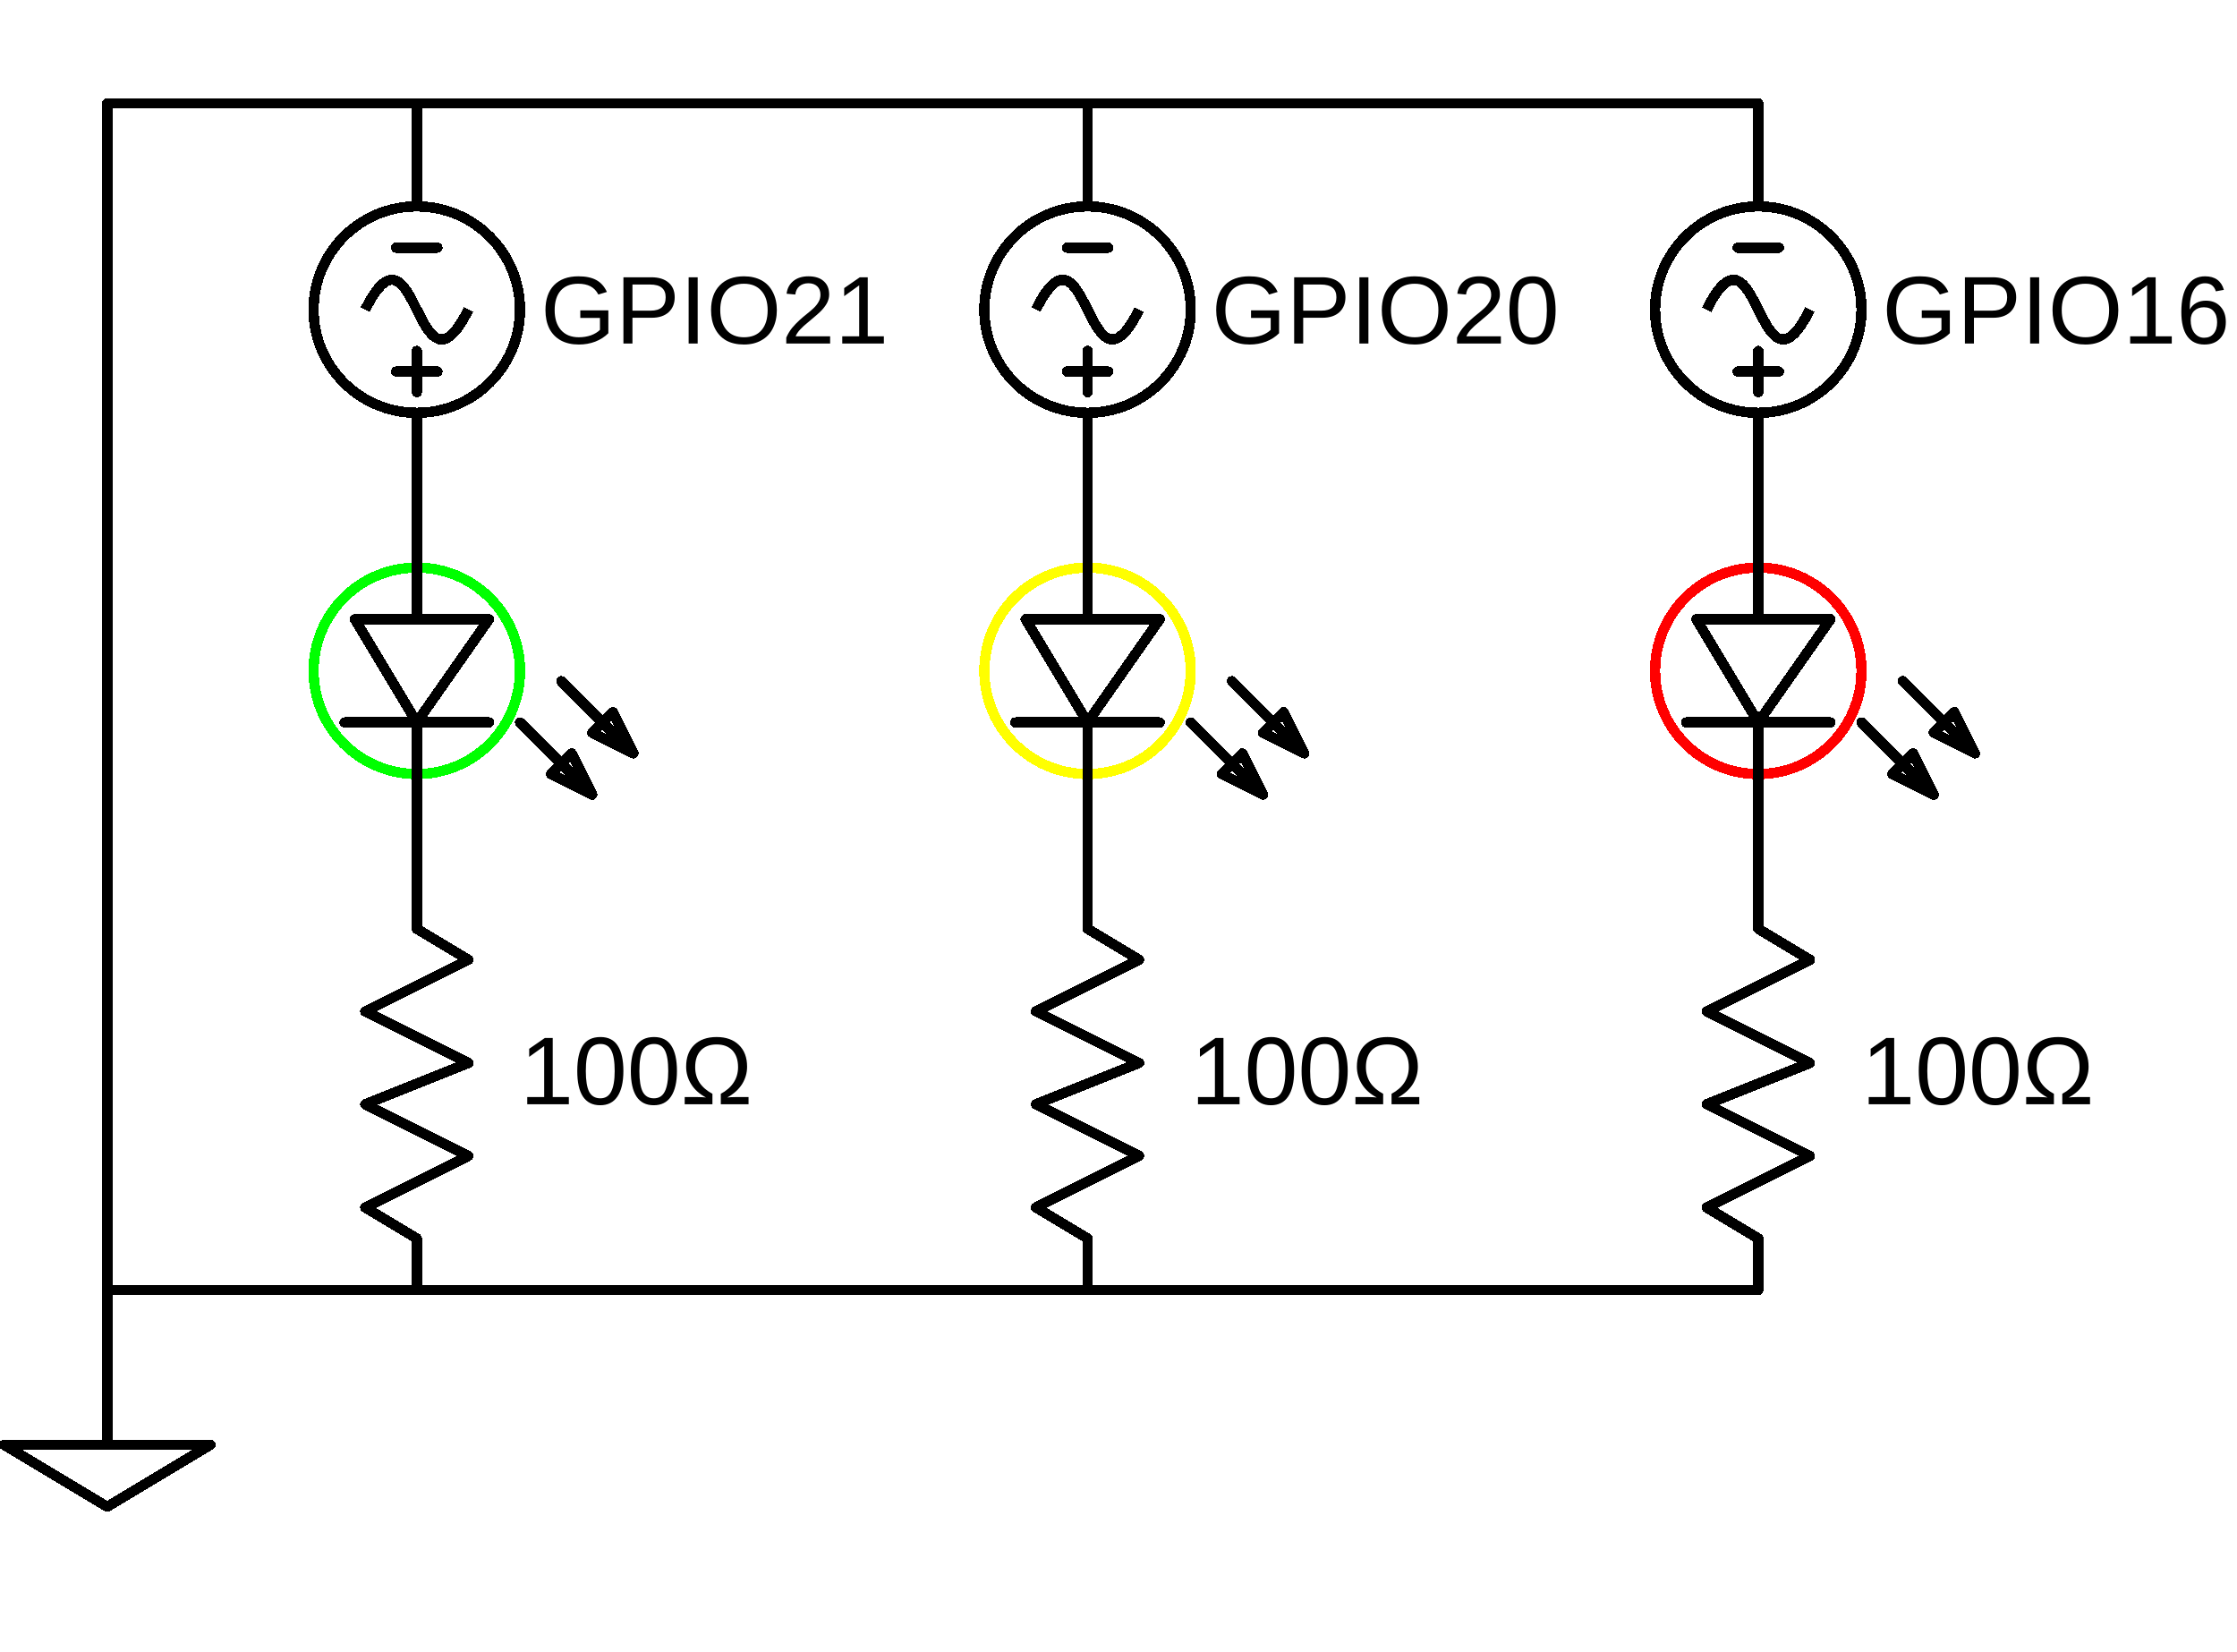
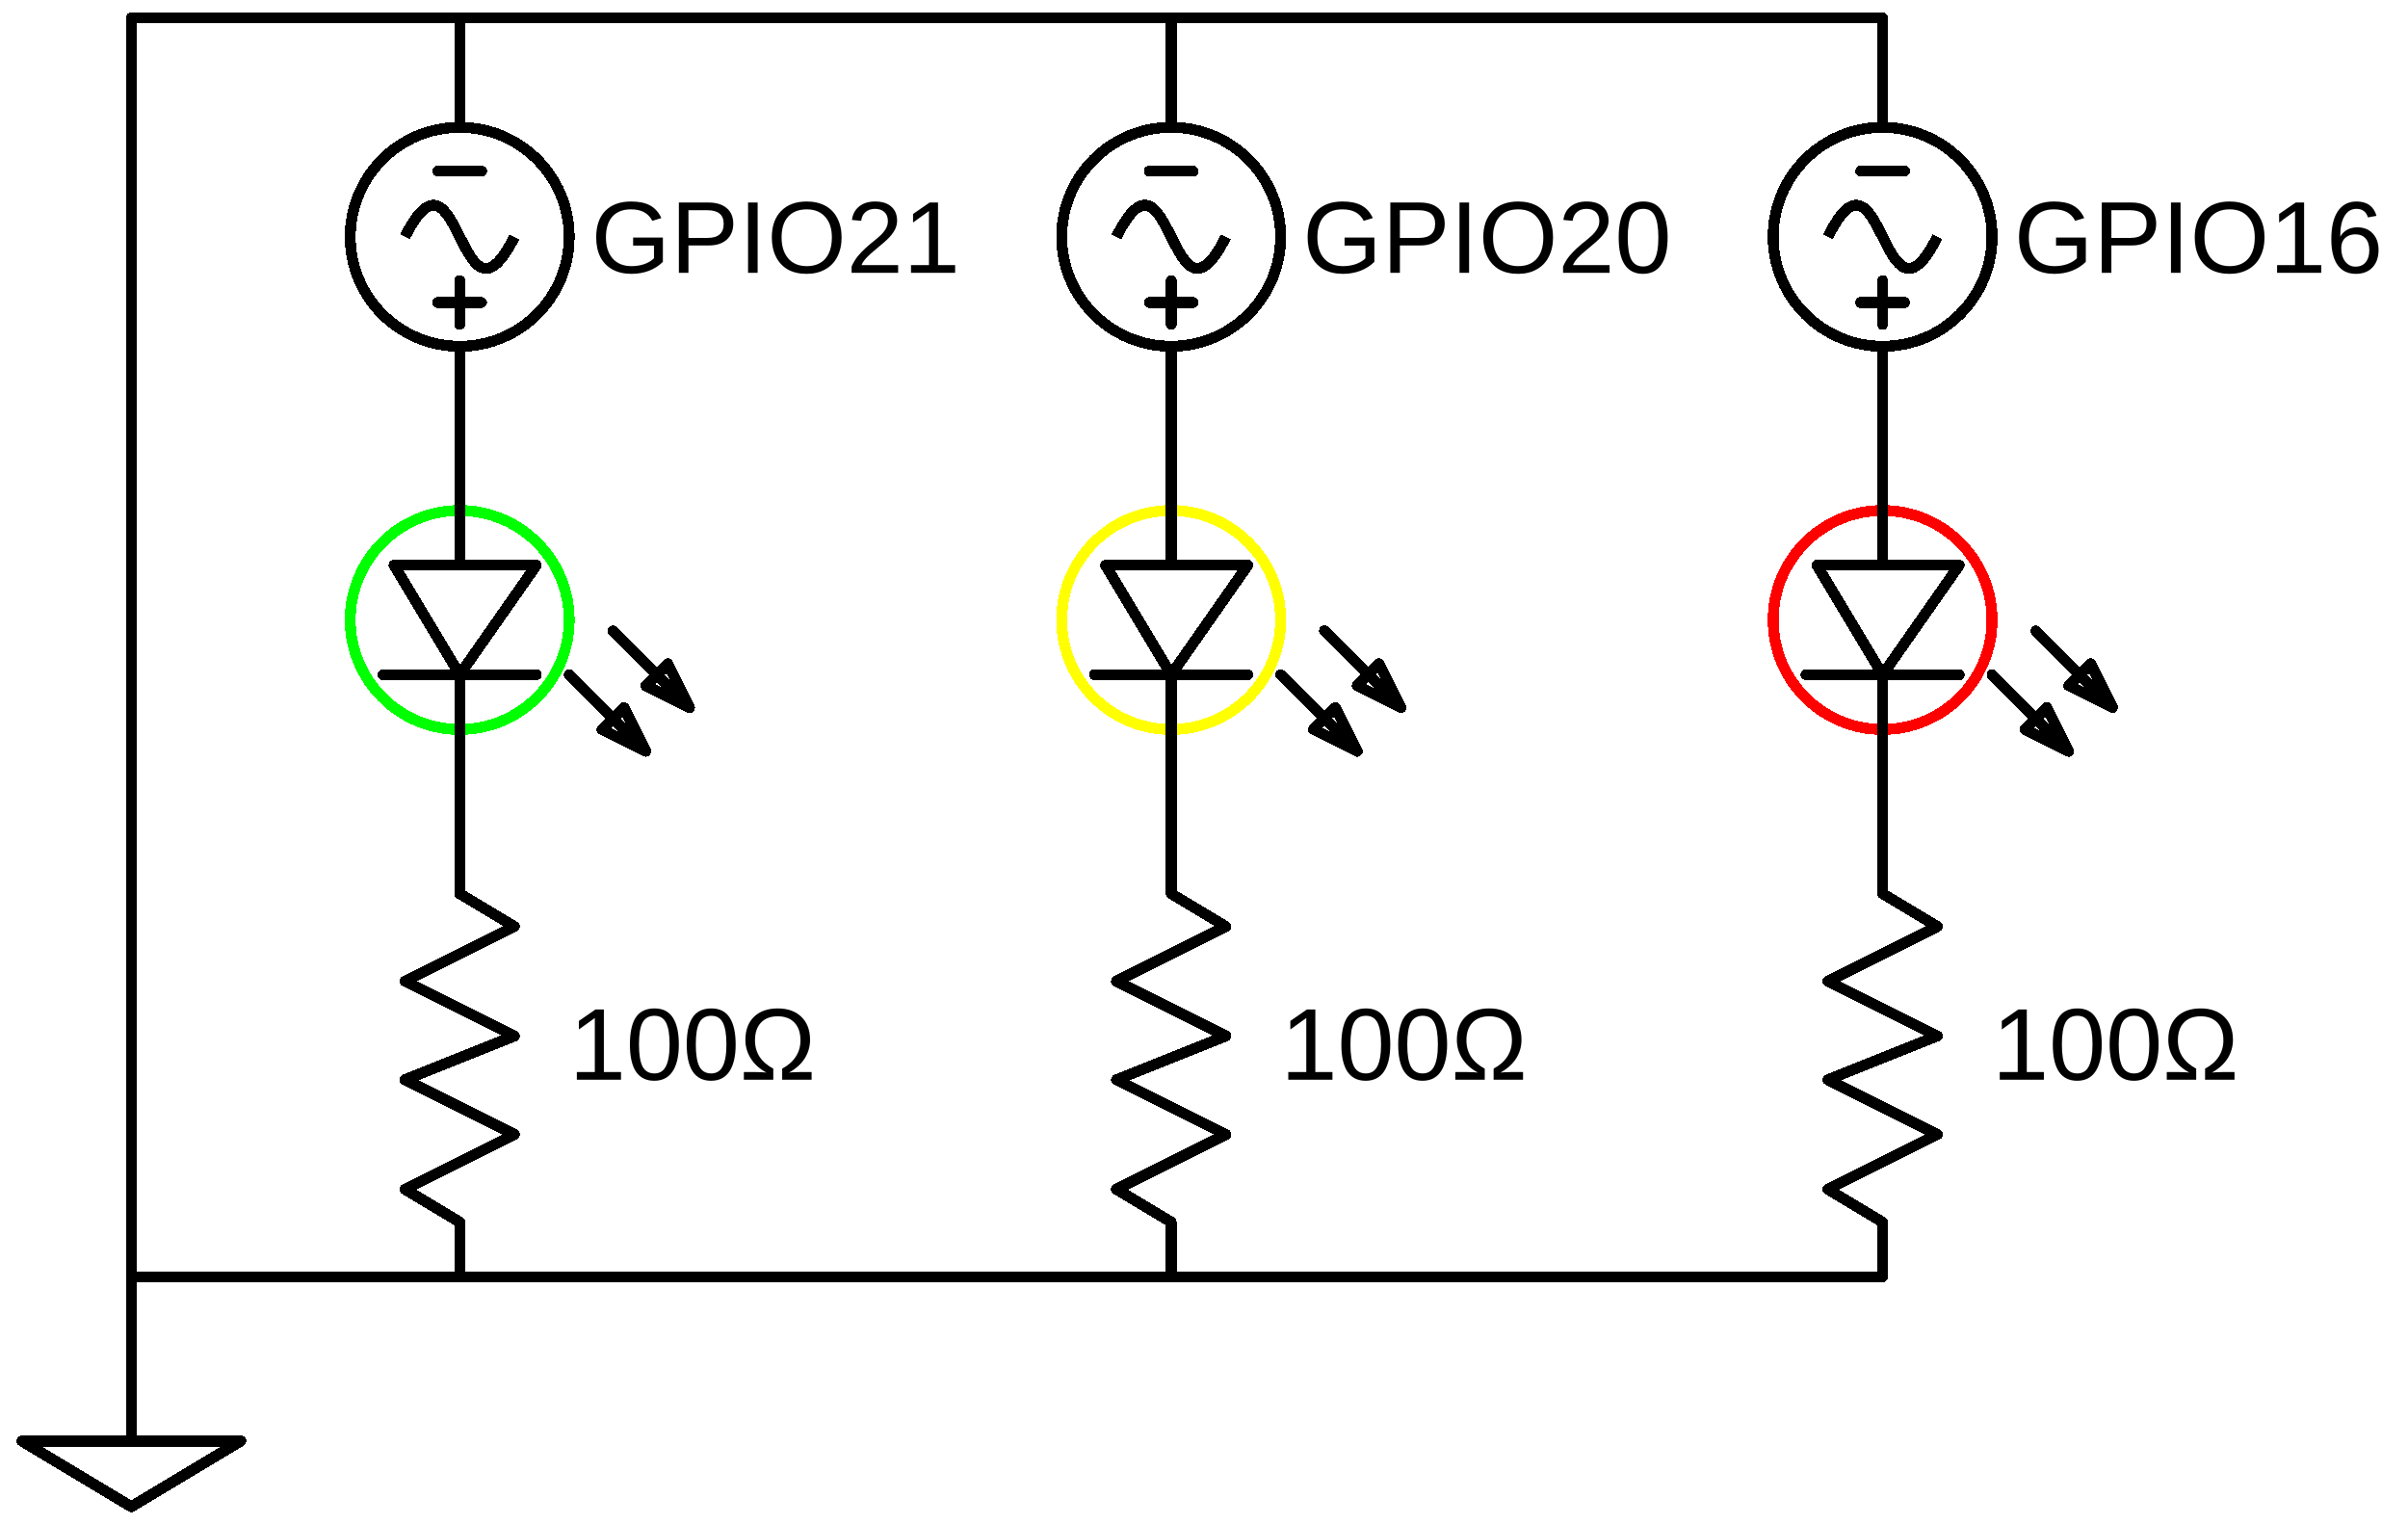
- <svg xmlns="http://www.w3.org/2000/svg" width="1169" height="862.8" viewBox="253 -650 200 160">
+ <svg xmlns="http://www.w3.org/2000/svg" width="1169" height="740" viewBox="243 -637 220 130">
  <style type="text/css">
        path, polyline, polygon {stroke-linejoin:round;}
        rect, circle, ellipse, polyline, line, polygon, path {shape-rendering:crispEdges;}
    </style>
  <g id="g1" c_spiceCmd="null" c_para="Prefix Start`1`" importFlag="0" c_portOfADImportHack="" c_transformList="">
    <g c_origin="285,-545" c_para="package`AXIAL-0.3`nameAlias`Value(Ω)`Resistance`1k`Contributor`EasyEDA`BOM_Supplier Part``BOM_Supplier`YUJING`spicePre`R`spiceSymbolName`Resistor_US`BOM_Manufacturer Part``" c_partid="part_lib_gge78c71d2f62eacab4" id="gge78c71d2f62eacab4" locked="0" c_shapetype="group" c_etype="pinpart" puuid="b9efc06d0fb742f99a478d48de211eb9" uuid="a5cb8fc803084158bb825edf2c7447ef" convert_to_pcb="yes" add_into_bom="yes" c_rotation="90">
      <g c_partid="part_annotation" id="gge161" c_shapetype="group">
        <text c_note="note_name" x="295" y="-543" fill="#000000" font-family="Arial" font-size="7pt" font-weight="" font-style="" dominant-baseline="" text-anchor="start">100Ω
                </text>
      </g>
      <g c_partid="part_annotation" id="gge495" display="none" c_shapetype="group">
        <text c_note="note_pre" x="585.68" y="-1116.05" fill="#000000" font-family="Arial" font-size="7pt" font-weight="" font-style="" dominant-baseline="" text-anchor="start">R1
                </text>
      </g>
      <polyline points="285 -530 280 -533 290 -538 280 -543 290 -547 280 -552 290 -557 285 -560" stroke="#000000" id="gge83" locked="0" stroke-width="1" fill="none" stroke-linecap="round" />
      <g c_partid="part_pin" c_etype="pinpart" c_show="show" c_elec="0" c_spicepin="1" c_origin="285,-525" id="gge84" locked="0" c_rotation="270">
        <text x="285" y="-534" font-family="Verdana" font-size="7pt" fill="#000" text-anchor="start" c_pinname="1" display="none" transform="rotate(270,285,-534)">1
                </text>
        <text x="281" y="-526" font-family="Verdana" font-size="7pt" fill="#000" text-anchor="end" c_pinnumber="1" display="none" transform="rotate(270,281,-526)">1
                </text>
        <circle c_pindot="true" class="pindot" cx="285" cy="-525" r="2" fill="none" stroke="none" />
        <path d="M 285 -525 v -5" fill="none" stroke="#000" stroke-width="1" />
        <circle cx="285" cy="-527" r="3" stroke="#000" fill="none" stroke-width="1" display="none" />
        <path d="M 288 -530 L 285 -533 L 282 -530" fill="none" stroke="#000" stroke-width="1" display="none" />
      </g>
      <g c_partid="part_pin" c_etype="pinpart" c_show="show" c_elec="0" c_spicepin="2" c_origin="285,-565" id="gge91" locked="0" c_rotation="90">
        <text x="285" y="-556" font-family="Verdana" font-size="7pt" fill="#000" text-anchor="end" c_pinname="2" display="none" transform="rotate(270,285,-556)">2
                </text>
        <text x="281" y="-564" font-family="Verdana" font-size="7pt" fill="#000" text-anchor="start" c_pinnumber="2" display="none" transform="rotate(270,281,-564)">2
                </text>
        <circle c_pindot="true" class="pindot" cx="285" cy="-565" r="2" fill="none" stroke="none" />
        <path d="M 285 -565 v 5" fill="none" stroke="#000" stroke-width="1" />
        <circle cx="285" cy="-563" r="3" stroke="#000" fill="none" stroke-width="1" display="none" />
        <path d="M 282 -560 L 285 -557 L 288 -560" fill="none" stroke="#000" stroke-width="1" display="none" />
      </g>
    </g>
    <g c_origin="350,-545" c_para="package`AXIAL-0.3`nameAlias`Value(Ω)`Resistance`1k`Contributor`EasyEDA`BOM_Supplier Part``BOM_Supplier`YUJING`spicePre`R`spiceSymbolName`Resistor_US`BOM_Manufacturer Part``" c_partid="part_lib_gge543a464c979b68c9" id="gge543a464c979b68c9" locked="0" c_shapetype="group" c_etype="pinpart" puuid="b9efc06d0fb742f99a478d48de211eb9" uuid="a5cb8fc803084158bb825edf2c7447ef" convert_to_pcb="yes" add_into_bom="yes" c_rotation="90">
      <g c_partid="part_annotation" id="gge497" c_shapetype="group">
        <text c_note="note_name" x="360" y="-543" fill="#000000" font-family="Arial" font-size="7pt" font-weight="" font-style="" dominant-baseline="" text-anchor="start">100Ω
                </text>
      </g>
      <g c_partid="part_annotation" id="gge102" c_shapetype="group">
        <text c_note="note_pre" x="751.25" y="-262" fill="#000000" font-family="Arial" font-size="7pt" font-weight="" font-style="" dominant-baseline="" text-anchor="start">R2
                </text>
      </g>
      <polyline points="350 -530 345 -533 355 -538 345 -543 355 -547 345 -552 355 -557 350 -560" stroke="#000000" id="gge104" locked="0" stroke-width="1" fill="none" stroke-linecap="round" />
      <g c_partid="part_pin" c_etype="pinpart" c_show="show" c_elec="0" c_spicepin="1" c_origin="350,-525" id="gge105" locked="0" c_rotation="270">
        <text x="350" y="-534" font-family="Verdana" font-size="7pt" fill="#000" text-anchor="start" c_pinname="1" display="none" transform="rotate(270,350,-534)">1
                </text>
        <text x="346" y="-526" font-family="Verdana" font-size="7pt" fill="#000" text-anchor="end" c_pinnumber="1" display="none" transform="rotate(270,346,-526)">1
                </text>
        <circle c_pindot="true" class="pindot" cx="350" cy="-525" r="2" fill="none" stroke="none" />
        <path d="M 350 -525 v -5" fill="none" stroke="#000" stroke-width="1" />
        <circle cx="350" cy="-527" r="3" stroke="#000" fill="none" stroke-width="1" display="none" />
        <path d="M 353 -530 L 350 -533 L 347 -530" fill="none" stroke="#000" stroke-width="1" display="none" />
      </g>
      <g c_partid="part_pin" c_etype="pinpart" c_show="show" c_elec="0" c_spicepin="2" c_origin="350,-565" id="gge112" locked="0" c_rotation="90">
        <text x="350" y="-556" font-family="Verdana" font-size="7pt" fill="#000" text-anchor="end" c_pinname="2" display="none" transform="rotate(270,350,-556)">2
                </text>
        <text x="346" y="-564" font-family="Verdana" font-size="7pt" fill="#000" text-anchor="start" c_pinnumber="2" display="none" transform="rotate(270,346,-564)">2
                </text>
        <circle c_pindot="true" class="pindot" cx="350" cy="-565" r="2" fill="none" stroke="none" />
        <path d="M 350 -565 v 5" fill="none" stroke="#000" stroke-width="1" />
        <circle cx="350" cy="-563" r="3" stroke="#000" fill="none" stroke-width="1" display="none" />
        <path d="M 347 -560 L 350 -557 L 353 -560" fill="none" stroke="#000" stroke-width="1" display="none" />
      </g>
    </g>
    <g c_origin="415,-545" c_para="package`AXIAL-0.3`nameAlias`Value(Ω)`Resistance`1k`Contributor`EasyEDA`BOM_Supplier Part``BOM_Supplier`YUJING`spicePre`R`spiceSymbolName`Resistor_US`BOM_Manufacturer Part``" c_partid="part_lib_gge2c09a53177c8a342" id="gge2c09a53177c8a342" locked="0" c_shapetype="group" c_etype="pinpart" puuid="b9efc06d0fb742f99a478d48de211eb9" uuid="a5cb8fc803084158bb825edf2c7447ef" convert_to_pcb="yes" add_into_bom="yes" c_rotation="90">
      <g c_partid="part_annotation" id="gge121" c_shapetype="group">
        <text c_note="note_name" x="425" y="-543" fill="#000000" font-family="Arial" font-size="7pt" font-weight="" font-style="" dominant-baseline="" text-anchor="start">100Ω
                </text>
      </g>
      <g c_partid="part_annotation" id="gge123" c_shapetype="group">
        <text c_note="note_pre" x="816.25" y="-262" fill="#000000" font-family="Arial" font-size="7pt" font-weight="" font-style="" dominant-baseline="" text-anchor="start">R3
                </text>
      </g>
      <polyline points="415 -530 410 -533 420 -538 410 -543 420 -547 410 -552 420 -557 415 -560" stroke="#000000" id="gge125" locked="0" stroke-width="1" fill="none" stroke-linecap="round" />
      <g c_partid="part_pin" c_etype="pinpart" c_show="show" c_elec="0" c_spicepin="1" c_origin="415,-525" id="gge126" locked="0" c_rotation="270">
        <text x="415" y="-534" font-family="Verdana" font-size="7pt" fill="#000" text-anchor="start" c_pinname="1" display="none" transform="rotate(270,415,-534)">1
                </text>
        <text x="411" y="-526" font-family="Verdana" font-size="7pt" fill="#000" text-anchor="end" c_pinnumber="1" display="none" transform="rotate(270,411,-526)">1
                </text>
        <circle c_pindot="true" class="pindot" cx="415" cy="-525" r="2" fill="none" stroke="none" />
        <path d="M 415 -525 v -5" fill="none" stroke="#000" stroke-width="1" />
        <circle cx="415" cy="-527" r="3" stroke="#000" fill="none" stroke-width="1" display="none" />
        <path d="M 418 -530 L 415 -533 L 412 -530" fill="none" stroke="#000" stroke-width="1" display="none" />
      </g>
      <g c_partid="part_pin" c_etype="pinpart" c_show="show" c_elec="0" c_spicepin="2" c_origin="415,-565" id="gge133" locked="0" c_rotation="90">
        <text x="415" y="-556" font-family="Verdana" font-size="7pt" fill="#000" text-anchor="end" c_pinname="2" display="none" transform="rotate(270,415,-556)">2
                </text>
        <text x="411" y="-564" font-family="Verdana" font-size="7pt" fill="#000" text-anchor="start" c_pinnumber="2" display="none" transform="rotate(270,411,-564)">2
                </text>
        <circle c_pindot="true" class="pindot" cx="415" cy="-565" r="2" fill="none" stroke="none" />
        <path d="M 415 -565 v 5" fill="none" stroke="#000" stroke-width="1" />
        <circle cx="415" cy="-563" r="3" stroke="#000" fill="none" stroke-width="1" display="none" />
        <path d="M 412 -560 L 415 -557 L 418 -560" fill="none" stroke="#000" stroke-width="1" display="none" />
      </g>
    </g>
    <g c_origin="285,-585" c_para="package``nameAlias`Model`catid`20`spicePre`X`link``spiceSymbolName`LED`Contributor`仿真库绘制`Color`Green`BOM_Supplier Part``BOM_Supplier``NameDisplay`0`BOM_Manufacturer Part``" c_partid="part_lib_ggea416ac01426d0624" id="ggea416ac01426d0624" locked="0" c_shapetype="group" c_etype="pinpart" puuid="" uuid="8d4db5be82ea40728bee6ee8a1231479" convert_to_pcb="yes" add_into_bom="yes" c_rotation="270">
      <g c_partid="part_annotation" id="gge257" display="none" c_shapetype="group">
        <text c_note="note_name" x="308" y="-573" fill="#000000" font-family="Arial" font-size="7pt" font-weight="" font-style="" dominant-baseline="" text-anchor="start">LED
                </text>
      </g>
      <g c_partid="part_annotation" id="gge363" display="none" c_shapetype="group">
        <text c_note="note_pre" x="598.5" y="-1231.48" fill="#000000" font-family="Arial" font-size="7pt" font-weight="" font-style="" dominant-baseline="" text-anchor="start">LED1
                </text>
      </g>
      <ellipse cx="285" cy="-585" rx="10" ry="10" id="gge261" locked="0" stroke="#00FF00" stroke-width="1" fill="none" />
      <polyline points="278 -580 292 -580" stroke="#000000" id="gge262" locked="0" stroke-width="1" fill="none" stroke-linecap="round" />
      <path d="M 279 -590 L 285 -580 L 292 -590 Z " id="gge263" locked="0" c_etype="" stroke="#000000" stroke-width="1" fill="none" />
      <g c_partid="part_pin" c_etype="pinpart" c_show="show" c_elec="0" c_spicepin="2" c_origin="285,-565" id="gge264" locked="0" c_rotation="270">
        <text x="288" y="-583" font-family="Verdana" font-size="7pt" fill="#0000FF" text-anchor="start" c_pinname="-" display="none" transform="rotate(270,288,-583)">-
                </text>
        <text x="284" y="-574" font-family="Verdana" font-size="7pt" fill="#0000FF" text-anchor="end" c_pinnumber="2" display="none" transform="rotate(270,284,-574)">2
                </text>
        <circle c_pindot="true" class="pindot" cx="285" cy="-565" r="2" fill="none" stroke="none" />
        <path d="M 285 -565 v -15" fill="none" stroke="#000000" stroke-width="1" />
        <circle cx="285" cy="-577" r="3" stroke="#000000" fill="none" stroke-width="1" display="none" />
        <path d="M 288 -580 L 285 -583 L 282 -580" fill="none" stroke="#000000" stroke-width="1" display="none" />
      </g>
      <g c_partid="part_pin" c_etype="pinpart" c_show="show" c_elec="0" c_spicepin="1" c_origin="285,-605" id="gge271" locked="0" c_rotation="90">
        <text x="288" y="-587" font-family="Verdana" font-size="7pt" fill="#0000FF" text-anchor="end" c_pinname="+" display="none" transform="rotate(270,288,-587)">+
                </text>
        <text x="284" y="-596" font-family="Verdana" font-size="7pt" fill="#0000FF" text-anchor="start" c_pinnumber="1" display="none" transform="rotate(270,284,-596)">1
                </text>
        <circle c_pindot="true" class="pindot" cx="285" cy="-605" r="2" fill="none" stroke="none" />
        <path d="M 285 -605 v 15" fill="none" stroke="#000000" stroke-width="1" />
        <circle cx="285" cy="-593" r="3" stroke="#000000" fill="none" stroke-width="1" display="none" />
        <path d="M 282 -590 L 285 -587 L 288 -590" fill="none" stroke="#000000" stroke-width="1" display="none" />
      </g>
      <polygon points="306 -577 304 -581 302 -579" stroke="#000000" id="gge278" locked="0" stroke-width="1" fill="none" stroke-linecap="round" />
      <polygon points="302 -573 300 -577 298 -575" stroke="#000000" id="gge279" locked="0" stroke-width="1" fill="none" stroke-linecap="round" />
      <polyline points="299 -584 306 -577" stroke="#000000" id="gge280" locked="0" stroke-width="1" fill="none" stroke-linecap="round" />
      <polyline points="295 -580 302 -573" stroke="#000000" id="gge281" locked="0" stroke-width="1" fill="none" stroke-linecap="round" />
    </g>
    <g c_origin="350,-585" c_para="package``nameAlias`Model`catid`20`spicePre`X`link``spiceSymbolName`LED`Contributor`仿真库绘制`Color`Yellow`BOM_Supplier Part``BOM_Supplier``NameDisplay`0`BOM_Manufacturer Part``" c_partid="part_lib_gge0401712e68b152c8" id="gge0401712e68b152c8" locked="0" c_shapetype="group" c_etype="pinpart" puuid="" uuid="8d4db5be82ea40728bee6ee8a1231479" convert_to_pcb="yes" add_into_bom="yes" c_rotation="270">
      <g c_partid="part_annotation" id="gge284" display="none" c_shapetype="group">
        <text c_note="note_name" x="-50" y="-878" fill="#000000" font-family="Arial" font-size="7pt" font-weight="" font-style="" dominant-baseline="" text-anchor="start">LED
                </text>
      </g>
      <g c_partid="part_annotation" id="gge364" display="none" c_shapetype="group">
        <text c_note="note_pre" x="743.5" y="-1231.48" fill="#000000" font-family="Arial" font-size="7pt" font-weight="" font-style="" dominant-baseline="" text-anchor="start">LED2
                </text>
      </g>
      <ellipse cx="350" cy="-585" rx="10" ry="10" id="gge288" locked="0" stroke="#FFFF00" stroke-width="1" fill="none" />
      <polyline points="343 -580 357 -580" stroke="#000000" id="gge289" locked="0" stroke-width="1" fill="none" stroke-linecap="round" />
      <path d="M 344 -590 L 350 -580 L 357 -590 Z " id="gge290" locked="0" c_etype="" stroke="#000000" stroke-width="1" fill="none" />
      <g c_partid="part_pin" c_etype="pinpart" c_show="show" c_elec="0" c_spicepin="2" c_origin="350,-565" id="gge291" locked="0" c_rotation="270">
        <text x="353" y="-583" font-family="Verdana" font-size="7pt" fill="#0000FF" text-anchor="start" c_pinname="-" display="none" transform="rotate(270,353,-583)">-
                </text>
        <text x="349" y="-574" font-family="Verdana" font-size="7pt" fill="#0000FF" text-anchor="end" c_pinnumber="2" display="none" transform="rotate(270,349,-574)">2
                </text>
        <circle c_pindot="true" class="pindot" cx="350" cy="-565" r="2" fill="none" stroke="none" />
        <path d="M 350 -565 v -15" fill="none" stroke="#000000" stroke-width="1" />
        <circle cx="350" cy="-577" r="3" stroke="#000000" fill="none" stroke-width="1" display="none" />
        <path d="M 353 -580 L 350 -583 L 347 -580" fill="none" stroke="#000000" stroke-width="1" display="none" />
      </g>
      <g c_partid="part_pin" c_etype="pinpart" c_show="show" c_elec="0" c_spicepin="1" c_origin="350,-605" id="gge298" locked="0" c_rotation="90">
        <text x="353" y="-587" font-family="Verdana" font-size="7pt" fill="#0000FF" text-anchor="end" c_pinname="+" display="none" transform="rotate(270,353,-587)">+
                </text>
        <text x="349" y="-596" font-family="Verdana" font-size="7pt" fill="#0000FF" text-anchor="start" c_pinnumber="1" display="none" transform="rotate(270,349,-596)">1
                </text>
        <circle c_pindot="true" class="pindot" cx="350" cy="-605" r="2" fill="none" stroke="none" />
        <path d="M 350 -605 v 15" fill="none" stroke="#000000" stroke-width="1" />
        <circle cx="350" cy="-593" r="3" stroke="#000000" fill="none" stroke-width="1" display="none" />
        <path d="M 347 -590 L 350 -587 L 353 -590" fill="none" stroke="#000000" stroke-width="1" display="none" />
      </g>
      <polygon points="371 -577 369 -581 367 -579" stroke="#000000" id="gge305" locked="0" stroke-width="1" fill="none" stroke-linecap="round" />
      <polygon points="367 -573 365 -577 363 -575" stroke="#000000" id="gge306" locked="0" stroke-width="1" fill="none" stroke-linecap="round" />
      <polyline points="364 -584 371 -577" stroke="#000000" id="gge307" locked="0" stroke-width="1" fill="none" stroke-linecap="round" />
      <polyline points="360 -580 367 -573" stroke="#000000" id="gge308" locked="0" stroke-width="1" fill="none" stroke-linecap="round" />
    </g>
    <g c_origin="415,-585" c_para="package``nameAlias`Model`catid`20`spicePre`X`link``spiceSymbolName`LED`Contributor`仿真库绘制`Color`Red`BOM_Supplier Part``BOM_Supplier``NameDisplay`0`BOM_Manufacturer Part``" c_partid="part_lib_gge53019a34e39421bc" id="gge53019a34e39421bc" locked="0" c_shapetype="group" c_etype="pinpart" puuid="" uuid="8d4db5be82ea40728bee6ee8a1231479" convert_to_pcb="yes" add_into_bom="yes" c_rotation="270">
      <g c_partid="part_annotation" id="gge311" display="none" c_shapetype="group">
        <text c_note="note_name" x="15" y="-878" fill="#000000" font-family="Arial" font-size="7pt" font-weight="" font-style="" dominant-baseline="" text-anchor="start">LED
                </text>
      </g>
      <g c_partid="part_annotation" id="gge365" display="none" c_shapetype="group">
        <text c_note="note_pre" x="888.5" y="-1231.48" fill="#000000" font-family="Arial" font-size="7pt" font-weight="" font-style="" dominant-baseline="" text-anchor="start">LED3
                </text>
      </g>
      <ellipse cx="415" cy="-585" rx="10" ry="10" id="gge315" locked="0" stroke="#FF0000" stroke-width="1" fill="none" />
      <polyline points="408 -580 422 -580" stroke="#000000" id="gge316" locked="0" stroke-width="1" fill="none" stroke-linecap="round" />
      <path d="M 409 -590 L 415 -580 L 422 -590 Z " id="gge317" locked="0" c_etype="" stroke="#000000" stroke-width="1" fill="none" />
      <g c_partid="part_pin" c_etype="pinpart" c_show="show" c_elec="0" c_spicepin="2" c_origin="415,-565" id="gge318" locked="0" c_rotation="270">
        <text x="418" y="-583" font-family="Verdana" font-size="7pt" fill="#0000FF" text-anchor="start" c_pinname="-" display="none" transform="rotate(270,418,-583)">-
                </text>
        <text x="414" y="-574" font-family="Verdana" font-size="7pt" fill="#0000FF" text-anchor="end" c_pinnumber="2" display="none" transform="rotate(270,414,-574)">2
                </text>
        <circle c_pindot="true" class="pindot" cx="415" cy="-565" r="2" fill="none" stroke="none" />
        <path d="M 415 -565 v -15" fill="none" stroke="#000000" stroke-width="1" />
        <circle cx="415" cy="-577" r="3" stroke="#000000" fill="none" stroke-width="1" display="none" />
        <path d="M 418 -580 L 415 -583 L 412 -580" fill="none" stroke="#000000" stroke-width="1" display="none" />
      </g>
      <g c_partid="part_pin" c_etype="pinpart" c_show="show" c_elec="0" c_spicepin="1" c_origin="415,-605" id="gge325" locked="0" c_rotation="90">
        <text x="418" y="-587" font-family="Verdana" font-size="7pt" fill="#0000FF" text-anchor="end" c_pinname="+" display="none" transform="rotate(270,418,-587)">+
                </text>
        <text x="414" y="-596" font-family="Verdana" font-size="7pt" fill="#0000FF" text-anchor="start" c_pinnumber="1" display="none" transform="rotate(270,414,-596)">1
                </text>
        <circle c_pindot="true" class="pindot" cx="415" cy="-605" r="2" fill="none" stroke="none" />
        <path d="M 415 -605 v 15" fill="none" stroke="#000000" stroke-width="1" />
        <circle cx="415" cy="-593" r="3" stroke="#000000" fill="none" stroke-width="1" display="none" />
        <path d="M 412 -590 L 415 -587 L 418 -590" fill="none" stroke="#000000" stroke-width="1" display="none" />
      </g>
      <polygon points="436 -577 434 -581 432 -579" stroke="#000000" id="gge332" locked="0" stroke-width="1" fill="none" stroke-linecap="round" />
      <polygon points="432 -573 430 -577 428 -575" stroke="#000000" id="gge333" locked="0" stroke-width="1" fill="none" stroke-linecap="round" />
      <polyline points="429 -584 436 -577" stroke="#000000" id="gge334" locked="0" stroke-width="1" fill="none" stroke-linecap="round" />
      <polyline points="425 -580 432 -573" stroke="#000000" id="gge335" locked="0" stroke-width="1" fill="none" stroke-linecap="round" />
    </g>
    <polyline c_etype="wire" c_shapetype="line" points="285 -525 255 -525 255 -640 415 -640" stroke="#000000" id="gge366" locked="0" stroke-width="1" fill="none" stroke-linecap="round" />
    <polyline c_etype="wire" c_shapetype="line" points="285 -525 415 -525" stroke="#000000" id="gge375" locked="0" stroke-width="1" fill="none" stroke-linecap="round" />
    <g c_partid="part_netLabel_GNd" c_etype="pinpart" c_origin="255,-520" id="gge384" locked="0" c_shapetype="group" c_rotation="0">
      <circle c_pindot="true" class="pindot" cx="255" cy="-520" r="2" fill="none" stroke="none" />
      <g c_partid="part_annotation" id="gge386" c_shapetype="group" display="none">
        <text x="242" y="-495" font-family="Times New Roman" font-size="9pt" fill="#000000" text-anchor="start" c_note="note_netflag">GND
                </text>
      </g>
      <polyline points="255 -510 255 -520" stroke="#000000" id="gge388" locked="0" stroke-width="1" fill="transparent" stroke-linecap="round" />
      <polyline points="255 -510 265 -510 255 -504 245 -510 255 -510" stroke="#000000" id="gge389" locked="0" stroke-width="1" fill="transparent" stroke-linecap="round" />
    </g>
    <polyline c_etype="wire" c_shapetype="line" points="255 -520 255 -525" stroke="#000000" id="gge396" locked="0" stroke-width="1" fill="none" stroke-linecap="round" />
    <polyline c_etype="wire" c_shapetype="line" points="350 -640 415 -640" stroke="#000000" id="gge399" locked="0" stroke-width="1" fill="none" stroke-linecap="round" />
    <polyline c_etype="wire" c_shapetype="line" points="415 -600 415 -605" stroke="#000000" id="gge408" locked="0" stroke-width="1" fill="none" stroke-linecap="round" />
    <polyline c_etype="wire" c_shapetype="line" points="350 -605 350 -600" stroke="#000000" id="gge414" locked="0" stroke-width="1" fill="none" stroke-linecap="round" />
    <polyline c_etype="wire" c_shapetype="line" points="285 -600 285 -605" stroke="#000000" id="gge416" locked="0" stroke-width="1" fill="none" stroke-linecap="round" />
    <g c_origin="285,-620" c_para="package`HDR1X2`nameAlias`Value`BOM_Supplier Part``BOM_Supplier``Contributor`EasyEDA`spiceSymbolName`VSin`sim`true`AC_Amplitude``AC_Phase``spicePre`V`BOM_Manufacturer Part``" c_partid="part_lib_gge419" id="gge419" locked="0" c_shapetype="group" c_etype="pinpart" puuid="05ca98c924be4d7f9936cfbc00888d3a" uuid="dacce69b1c194bea92742be765e82cfc" convert_to_pcb="yes" add_into_bom="yes" c_rotation="180">
      <g c_partid="part_annotation" id="gge438" display="none" c_shapetype="group">
        <text c_note="note_name" x="297" y="-607.87" fill="#000000" font-family="Arial" font-size="7pt" font-weight="" font-style="" dominant-baseline="" text-anchor="start">SIN(0 1 50 10m 1 0)
                </text>
      </g>
      <g c_partid="part_annotation" id="gge422" c_shapetype="group">
        <text c_note="note_pre" x="297" y="-616.71" fill="#000000" font-family="Arial" font-size="7pt" font-weight="" font-style="" dominant-baseline="" text-anchor="start">GPIO21
                </text>
      </g>
      <ellipse cx="285" cy="-620" rx="10" ry="10" id="gge1" locked="0" stroke="#000000" stroke-width="1" fill="none" />
      <g c_partid="part_pin" c_etype="pinpart" c_show="show" c_elec="0" c_spicepin="1" c_origin="285,-600" id="gge2" locked="0" c_rotation="270">
        <text x="285" y="-612" font-family="Verdana" font-size="7pt" fill="#000" text-anchor="start" c_pinname="1" display="none" transform="rotate(270,285,-612)">1
                </text>
        <text x="281" y="-606" font-family="Verdana" font-size="7pt" fill="#000" text-anchor="end" c_pinnumber="1" display="none" transform="rotate(270,281,-606)">1
                </text>
        <circle c_pindot="true" class="pindot" cx="285" cy="-600" r="2" fill="none" stroke="none" />
        <path d="M 285 -610 v 10" fill="none" stroke="#000" stroke-width="1" />
        <circle cx="285" cy="-587" r="3" stroke="#000" fill="none" stroke-width="1" display="none" />
        <path d="M 288 -590 L 285 -593 L 282 -590" fill="none" stroke="#000" stroke-width="1" display="none" />
      </g>
      <polyline points="287 -614 283 -614" stroke="#000000" id="gge3" locked="0" stroke-width="1" fill="none" stroke-linecap="round" />
      <polyline points="285 -612 285 -616" stroke="#000000" id="gge4" locked="0" stroke-width="1" fill="none" stroke-linecap="round" />
      <g c_partid="part_pin" c_etype="pinpart" c_show="show" c_elec="0" c_spicepin="2" c_origin="285,-640" id="gge5" locked="0" c_rotation="90">
        <text x="285" y="-626" font-family="Verdana" font-size="7pt" fill="#000" text-anchor="end" c_pinname="2" display="none" transform="rotate(270,285,-626)">2
                </text>
        <text x="281" y="-634" font-family="Verdana" font-size="7pt" fill="#000" text-anchor="start" c_pinnumber="2" display="none" transform="rotate(270,281,-634)">2
                </text>
        <circle c_pindot="true" class="pindot" cx="285" cy="-640" r="2" fill="none" stroke="none" />
        <path d="M 285 -630 v -10" fill="none" stroke="#000" stroke-width="1" />
        <circle cx="285" cy="-653" r="3" stroke="#000" fill="none" stroke-width="1" display="none" />
        <path d="M 282 -650 L 285 -647 L 288 -650" fill="none" stroke="#000" stroke-width="1" display="none" />
      </g>
      <polyline points="283 -626 287 -626" stroke="#000000" id="gge436" locked="0" stroke-width="1" fill="none" stroke-linecap="round" />
      <path d="M 290 -620 C 285 -610 285 -630 280 -620" id="gge16" locked="0" c_etype="" stroke="#000000" stroke-width="1" fill="none" />
    </g>
    <g c_origin="350,-620" c_para="package`HDR1X2`nameAlias`Value`BOM_Supplier Part``BOM_Supplier``Contributor`EasyEDA`spiceSymbolName`VSin`sim`true`AC_Amplitude``AC_Phase``spicePre`V`BOM_Manufacturer Part``" c_partid="part_lib_gge439" id="gge439" locked="0" c_shapetype="group" c_etype="pinpart" puuid="05ca98c924be4d7f9936cfbc00888d3a" uuid="dacce69b1c194bea92742be765e82cfc" convert_to_pcb="yes" add_into_bom="yes" c_rotation="180">
      <g c_partid="part_annotation" id="gge464" display="none" c_shapetype="group">
        <text c_note="note_name" x="362" y="-607.87" fill="#000000" font-family="Arial" font-size="7pt" font-weight="" font-style="" dominant-baseline="" text-anchor="start">SIN(0 1 50 10m 1 0)
                </text>
      </g>
      <g c_partid="part_annotation" id="gge442" c_shapetype="group">
        <text c_note="note_pre" x="362" y="-616.71" fill="#000000" font-family="Arial" font-size="7pt" font-weight="" font-style="" dominant-baseline="" text-anchor="start">GPIO20
                </text>
      </g>
      <ellipse cx="350" cy="-620" rx="10" ry="10" id="gge444" locked="0" stroke="#000000" stroke-width="1" fill="none" />
      <g c_partid="part_pin" c_etype="pinpart" c_show="show" c_elec="0" c_spicepin="1" c_origin="350,-600" id="gge445" locked="0" c_rotation="270">
        <text x="350" y="-612" font-family="Verdana" font-size="7pt" fill="#000" text-anchor="start" c_pinname="1" display="none" transform="rotate(270,350,-612)">1
                </text>
        <text x="346" y="-606" font-family="Verdana" font-size="7pt" fill="#000" text-anchor="end" c_pinnumber="1" display="none" transform="rotate(270,346,-606)">1
                </text>
        <circle c_pindot="true" class="pindot" cx="350" cy="-600" r="2" fill="none" stroke="none" />
        <path d="M 350 -610 v 10" fill="none" stroke="#000" stroke-width="1" />
        <circle cx="350" cy="-587" r="3" stroke="#000" fill="none" stroke-width="1" display="none" />
        <path d="M 353 -590 L 350 -593 L 347 -590" fill="none" stroke="#000" stroke-width="1" display="none" />
      </g>
      <polyline points="352 -614 348 -614" stroke="#000000" id="gge452" locked="0" stroke-width="1" fill="none" stroke-linecap="round" />
      <polyline points="350 -612 350 -616" stroke="#000000" id="gge453" locked="0" stroke-width="1" fill="none" stroke-linecap="round" />
      <g c_partid="part_pin" c_etype="pinpart" c_show="show" c_elec="0" c_spicepin="2" c_origin="350,-640" id="gge454" locked="0" c_rotation="90">
        <text x="350" y="-626" font-family="Verdana" font-size="7pt" fill="#000" text-anchor="end" c_pinname="2" display="none" transform="rotate(270,350,-626)">2
                </text>
        <text x="346" y="-634" font-family="Verdana" font-size="7pt" fill="#000" text-anchor="start" c_pinnumber="2" display="none" transform="rotate(270,346,-634)">2
                </text>
        <circle c_pindot="true" class="pindot" cx="350" cy="-640" r="2" fill="none" stroke="none" />
        <path d="M 350 -630 v -10" fill="none" stroke="#000" stroke-width="1" />
        <circle cx="350" cy="-653" r="3" stroke="#000" fill="none" stroke-width="1" display="none" />
        <path d="M 347 -650 L 350 -647 L 353 -650" fill="none" stroke="#000" stroke-width="1" display="none" />
      </g>
      <polyline points="348 -626 352 -626" stroke="#000000" id="gge461" locked="0" stroke-width="1" fill="none" stroke-linecap="round" />
      <path d="M 355 -620 C 350 -610 350 -630 345 -620" id="gge462" locked="0" c_etype="" stroke="#000000" stroke-width="1" fill="none" />
    </g>
    <g c_origin="415,-620" c_para="package`HDR1X2`nameAlias`Value`BOM_Supplier Part``BOM_Supplier``Contributor`EasyEDA`spiceSymbolName`VSin`sim`true`AC_Amplitude``AC_Phase``spicePre`V`BOM_Manufacturer Part``" c_partid="part_lib_gge465" id="gge465" locked="0" c_shapetype="group" c_etype="pinpart" puuid="05ca98c924be4d7f9936cfbc00888d3a" uuid="dacce69b1c194bea92742be765e82cfc" convert_to_pcb="yes" add_into_bom="yes" c_rotation="180">
      <g c_partid="part_annotation" id="gge490" display="none" c_shapetype="group">
        <text c_note="note_name" x="427" y="-607.87" fill="#000000" font-family="Arial" font-size="7pt" font-weight="" font-style="" dominant-baseline="" text-anchor="start">SIN(0 1 50 10m 1 0)
                </text>
      </g>
      <g c_partid="part_annotation" id="gge468" c_shapetype="group">
        <text c_note="note_pre" x="427" y="-616.71" fill="#000000" font-family="Arial" font-size="7pt" font-weight="" font-style="" dominant-baseline="" text-anchor="start">GPIO16
                </text>
      </g>
      <ellipse cx="415" cy="-620" rx="10" ry="10" id="gge470" locked="0" stroke="#000000" stroke-width="1" fill="none" />
      <g c_partid="part_pin" c_etype="pinpart" c_show="show" c_elec="0" c_spicepin="1" c_origin="415,-600" id="gge471" locked="0" c_rotation="270">
        <text x="415" y="-612" font-family="Verdana" font-size="7pt" fill="#000" text-anchor="start" c_pinname="1" display="none" transform="rotate(270,415,-612)">1
                </text>
        <text x="411" y="-606" font-family="Verdana" font-size="7pt" fill="#000" text-anchor="end" c_pinnumber="1" display="none" transform="rotate(270,411,-606)">1
                </text>
        <circle c_pindot="true" class="pindot" cx="415" cy="-600" r="2" fill="none" stroke="none" />
        <path d="M 415 -610 v 10" fill="none" stroke="#000" stroke-width="1" />
        <circle cx="415" cy="-587" r="3" stroke="#000" fill="none" stroke-width="1" display="none" />
        <path d="M 418 -590 L 415 -593 L 412 -590" fill="none" stroke="#000" stroke-width="1" display="none" />
      </g>
      <polyline points="417 -614 413 -614" stroke="#000000" id="gge478" locked="0" stroke-width="1" fill="none" stroke-linecap="round" />
      <polyline points="415 -612 415 -616" stroke="#000000" id="gge479" locked="0" stroke-width="1" fill="none" stroke-linecap="round" />
      <g c_partid="part_pin" c_etype="pinpart" c_show="show" c_elec="0" c_spicepin="2" c_origin="415,-640" id="gge480" locked="0" c_rotation="90">
        <text x="415" y="-626" font-family="Verdana" font-size="7pt" fill="#000" text-anchor="end" c_pinname="2" display="none" transform="rotate(270,415,-626)">2
                </text>
        <text x="411" y="-634" font-family="Verdana" font-size="7pt" fill="#000" text-anchor="start" c_pinnumber="2" display="none" transform="rotate(270,411,-634)">2
                </text>
        <circle c_pindot="true" class="pindot" cx="415" cy="-640" r="2" fill="none" stroke="none" />
        <path d="M 415 -630 v -10" fill="none" stroke="#000" stroke-width="1" />
        <circle cx="415" cy="-653" r="3" stroke="#000" fill="none" stroke-width="1" display="none" />
        <path d="M 412 -650 L 415 -647 L 418 -650" fill="none" stroke="#000" stroke-width="1" display="none" />
      </g>
      <polyline points="413 -626 417 -626" stroke="#000000" id="gge487" locked="0" stroke-width="1" fill="none" stroke-linecap="round" />
      <path d="M 420 -620 C 415 -610 415 -630 410 -620" id="gge488" locked="0" c_etype="" stroke="#000000" stroke-width="1" fill="none" />
    </g>
  </g>
</svg>
